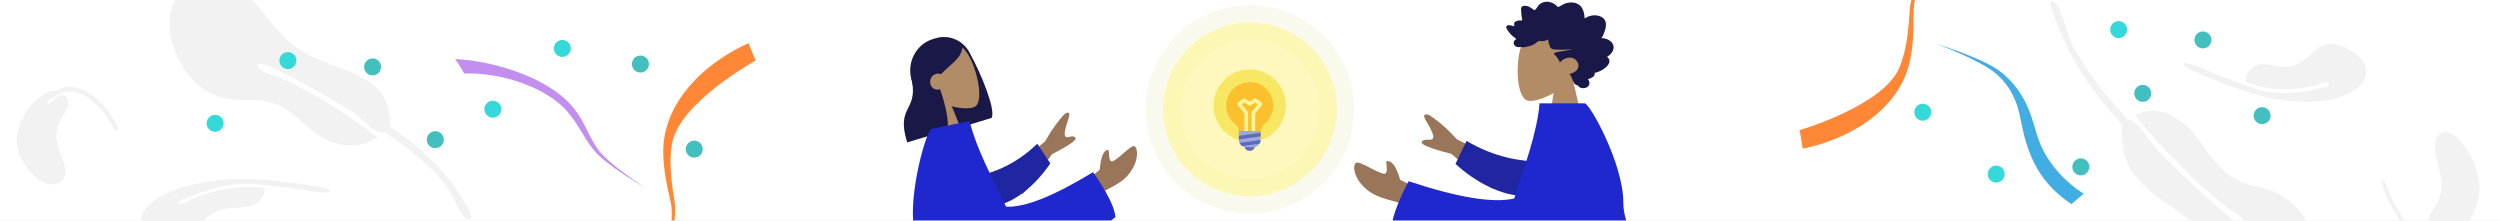
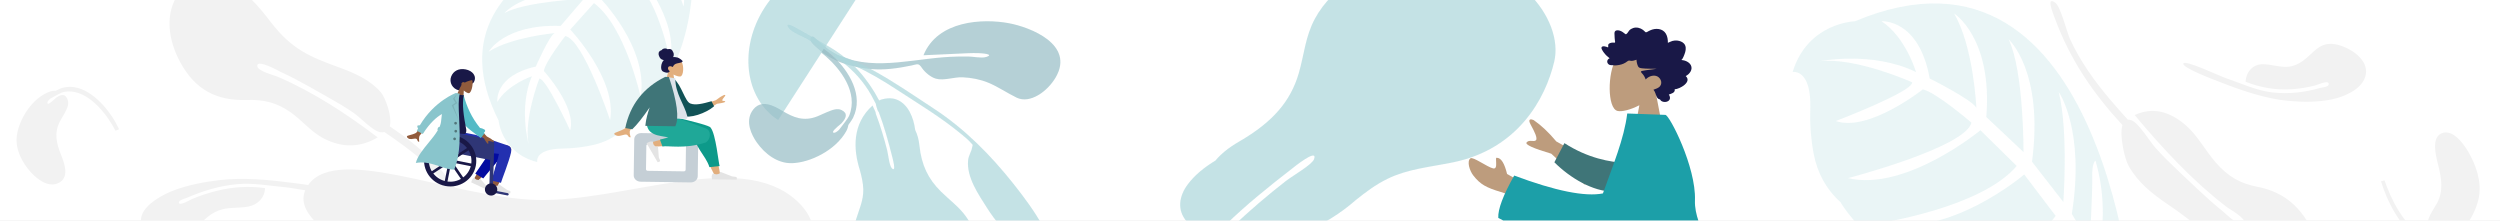
<svg xmlns="http://www.w3.org/2000/svg" width="1440" height="127" viewBox="0 0 1440 127" fill="none">
  <g clip-path="url(#clip0)">
    <rect width="1440" height="127" fill="white" />
+     <path fill-rule="evenodd" clip-rule="evenodd" d="M176.086 109.022C189.912 80.681 259.331 113.855 309.342 115.169C359.354 116.483 425.605 85.888 458.516 115.275C491.427 144.661 440.219 186.89 351.53 179.428C262.841 171.965 162.26 137.363 176.086 109.022Z" fill="#F2F2F2" />
+     <g opacity="0.7">
+       <path opacity="0.7" fill-rule="evenodd" clip-rule="evenodd" d="M824.498 -23.633C789.921 -21.992 767.723 -8.343 757.39 10.748C751.821 21.036 751.181 31.604 748.086 42.178C743.432 58.084 733.414 70.139 713.837 81.471C707.773 84.981 703.304 88.584 700.129 92.44C693.823 96.289 688.334 100.645 684.301 105.97C679.15 112.771 677.692 120.932 683.639 127.712C685.239 129.535 689.228 133.194 693.362 134.856C677.883 154.578 669.371 176.178 670.33 197.75C670.911 210.771 671.973 223.799 673.214 236.804C673.547 240.296 675.448 246.063 678.303 240.207C680.916 234.849 677.639 226.44 677.336 220.844C675.86 193.581 674.6 168.792 693.359 143.321C695.327 140.651 697.414 138.002 699.585 135.376C699.713 135.331 699.832 135.278 699.951 135.226C700.033 135.264 700.109 135.305 700.192 135.343C700.33 135.195 700.521 135.019 700.742 134.822C701.365 134.437 701.909 133.951 702.427 133.409C704.09 132.03 705.974 130.408 705.984 129.521C705.984 129.515 705.978 129.504 705.978 129.496C717.591 118.156 730.893 107.44 744.48 96.933C744.379 97.01 759.219 84.922 756.925 91.607C755.819 94.829 744.903 100.963 740.494 104.375C730.742 111.965 719.289 121.584 709.773 130.885C708.493 131.325 706.684 133.486 705.375 135.097C704.653 135.912 703.978 136.734 703.316 137.451C737.037 144.115 763.267 130.691 781.153 115.077C781.175 115.058 781.194 115.039 781.214 115.021C786.658 110.707 792.233 106.422 799.199 103.012C810.82 97.32 823.266 96.316 836.968 93.515C874.335 85.878 890.222 56.908 895.267 35.413C900.961 11.162 873.114 -26.024 824.498 -23.633Z" fill="#89C5CC" />
+     </g>
+     <g opacity="0.7">
+       <path opacity="0.7" fill-rule="evenodd" clip-rule="evenodd" d="M608.075 44.606C603.333 52.706 593.227 59.99 585.571 56.244C580.008 53.522 574.975 50.009 569.204 47.626C564.592 45.722 559.602 44.768 554.438 44.526C549.473 44.292 543.593 46.658 539.004 45.3C536.079 44.435 532.879 41.801 531.115 39.255C528.969 36.16 528.786 36.952 524.778 37.778C516.924 39.398 509.25 40.468 501.568 39.77C490.501 38.765 478.999 35.368 470.978 27.921C469.959 26.975 465.988 24.071 466.929 21.977C467.98 19.639 469.698 22.158 470.388 22.763C474.786 26.625 478.623 30.011 484.129 32.323C505.37 41.243 528.552 32.872 551.649 32.58C552.864 32.529 555.654 32.566 557.522 32.545C560.473 32.514 565.297 33.679 568.024 32.819C573.161 31.2 565.284 30.655 563.737 30.618C561.78 30.572 559.679 30.553 557.883 30.64C549.587 30.988 540.468 31.468 531.912 31.834C540.1 11.668 566.205 10.58 581.112 13.363C593.393 15.655 619.183 25.552 608.075 44.606Z" fill="#69A1AC" />
+       <path opacity="0.7" fill-rule="evenodd" clip-rule="evenodd" d="M558.012 161.88C565.639 148.145 563.873 135.031 556.314 124.583C552.24 118.952 546.807 115.104 541.975 110.318C534.705 103.12 530.79 95.192 529.605 83.867C529.238 80.359 528.43 77.427 527.171 74.902C526.684 71.187 525.729 67.61 523.903 64.257C521.571 59.974 517.613 56.636 512.565 56.589C511.208 56.577 508.292 56.849 506.397 57.858C499.768 45.233 490.434 34.623 478.788 27.631C471.758 23.411 464.606 19.373 457.422 15.41C455.493 14.346 451.975 13.104 454.372 16.189C456.563 19.012 461.817 20.631 464.851 22.424C479.635 31.16 493.056 39.134 501.921 54.97C502.849 56.63 503.738 58.328 504.594 60.051C504.585 60.116 504.585 60.179 504.583 60.242C504.542 60.26 504.502 60.275 504.462 60.294C504.506 60.397 504.552 60.53 504.602 60.681C504.653 61.05 504.776 61.423 504.936 61.805C505.257 62.91 505.652 64.18 506.118 64.487C506.122 64.489 506.129 64.49 506.133 64.493C509.278 72.786 511.678 81.509 513.898 90.27C513.882 90.205 516.63 99.982 513.658 96.828C512.225 95.308 511.662 89.056 510.941 86.213C509.322 79.908 507.048 72.263 504.466 65.465C504.547 64.827 503.849 63.401 503.319 62.353C503.065 61.8 502.796 61.262 502.579 60.765C490.769 71.342 491.426 85.915 495.29 98.056C495.295 98.07 495.3 98.084 495.305 98.098C496.25 101.644 497.146 105.229 497.238 109.047C497.394 115.416 494.867 120.501 492.982 126.677C487.842 143.521 499.262 159.455 509.393 168.708C520.821 179.149 547.333 181.22 558.012 161.88Z" fill="#89C5CC" />
+       <path opacity="0.7" fill-rule="evenodd" clip-rule="evenodd" d="M610.715 159.015C607.748 137.957 595.75 120.971 583.845 105.973C570.549 89.22 555.727 74.26 538.125 62.703C526.56 55.11 515.106 47.186 502.966 40.515C498.655 38.146 494.203 35.977 489.616 34.133C489.238 33.982 478.993 29.869 480.029 32.923C480.618 34.66 490.644 37.211 492.151 37.888C500.642 41.699 508.608 46.449 516.36 51.528C529.124 59.891 542.175 67.663 553.943 77.466C555.701 78.93 557.585 80.406 559.1 82.155C560.71 84.014 560.32 82.717 559.889 85.111C559.47 87.437 557.9 89.633 557.631 92.153C556.565 102.15 563.838 112.304 568.305 119.439C573.413 127.598 579.877 134.723 586.509 141.361C591.382 146.237 596.446 150.742 601.862 154.936C603.569 156.258 605.454 157.486 606.955 159.06C607.36 159.485 607.836 160.609 608.274 160.862C609.202 161.397 610.151 161.085 610.941 161.518C610.883 160.679 610.808 159.845 610.715 159.015Z" fill="#89C5CC" />
+       <path opacity="0.7" fill-rule="evenodd" clip-rule="evenodd" d="M502.543 -15.121C483.215 -27.583 455.381 -18.817 440.374 4.458C425.366 27.733 428.869 56.703 448.197 69.165" fill="#89C5CC" />
+       <path opacity="0.7" fill-rule="evenodd" clip-rule="evenodd" d="M487.389 75.66C481.302 86.502 466.805 93.644 456.289 93.987C447.811 94.263 440.553 88.615 435.939 82.094C432.851 77.728 429.266 70.233 433.145 64.09C437.998 56.405 446.076 61.092 450.754 63.899C456.974 67.632 462.88 70.127 470.762 67.023C471.734 66.64 472.697 66.2 473.66 65.76C474.515 65.37 475.369 64.98 476.231 64.629C476.368 64.573 476.507 64.516 476.645 64.46C479.39 63.335 482.273 62.155 484.794 63.41C488.447 65.229 487.567 67.941 484.653 71.071C484.558 71.172 484.261 71.419 483.857 71.755C482.123 73.195 478.423 76.268 480.344 76.474C481.068 76.551 482.148 75.828 483.289 74.771C485.696 71.686 488.559 68.001 489.078 66.745C494.685 53.201 483.786 39.491 475.735 32.526C474.866 31.775 473.977 31.047 473.078 30.332L474.514 28.105C476.734 29.756 478.919 31.453 480.912 33.399C488.535 40.844 497.821 54.739 491.346 67.907C491.107 68.393 490.045 70.062 488.648 72.012C488.476 73.252 488.054 74.494 487.389 75.66Z" fill="#69A1AC" />
+     </g>
+     <path fill-rule="evenodd" clip-rule="evenodd" d="M953.782 53.725C957.575 49.851 960.222 45.031 960.008 39.515C959.394 23.621 935.682 26.255 930.804 34.088C925.927 41.922 925.737 62.235 931.615 63.879C933.959 64.535 939.047 63.321 944.278 60.615L940.289 81.797L959.291 82.485L953.782 53.725Z" fill="#BD9C7D" />
+     <path fill-rule="evenodd" clip-rule="evenodd" d="M968.484 34.539C969.118 33.992 969.482 33.192 969.8 32.431C970.129 31.641 970.451 30.843 970.681 30.016C971.14 28.364 971.213 26.449 969.99 25.109C969.008 24.035 967.496 23.514 966.089 23.362C965.152 23.261 964.182 23.349 963.271 23.593C962.367 23.836 961.576 24.356 960.697 24.665C960.729 22.868 960.469 20.978 959.551 19.41C958.667 17.901 957.203 17.019 955.51 16.739C953.772 16.451 952.035 16.77 950.443 17.505C950.044 17.689 949.649 17.882 949.27 18.103C948.952 18.289 948.62 18.514 948.253 18.581C947.843 18.655 947.65 18.428 947.396 18.141C947.098 17.805 946.76 17.506 946.4 17.239C944.808 16.057 942.683 15.518 940.768 16.122C939.885 16.401 939.019 16.897 938.401 17.601C937.851 18.228 937.438 19.24 936.694 19.665C936.379 19.845 936.17 19.583 935.896 19.386C935.484 19.089 935.093 18.764 934.675 18.475C934.089 18.069 933.45 17.758 932.76 17.582C931.749 17.325 930.34 17.325 930.004 18.563C929.877 19.027 929.943 19.532 929.961 20.005C929.986 20.655 930.013 21.306 930.05 21.955C930.078 22.449 930.119 22.926 930.2 23.412C930.244 23.671 930.392 24.157 930.265 24.41C930.106 24.727 929.432 24.52 929.141 24.52C928.566 24.522 927.986 24.595 927.447 24.805C927.029 24.968 926.587 25.214 926.397 25.649C926.281 25.916 926.299 26.196 926.339 26.476C926.387 26.813 926.312 26.988 926.254 27.324C925.496 26.941 922.852 26.055 922.469 27.335C922.342 27.762 922.579 28.258 922.761 28.628C923.079 29.277 923.505 29.875 923.942 30.447C924.854 31.639 925.956 32.679 927.15 33.577C925.693 34.122 925.255 35.869 926.459 36.963C926.991 37.446 927.725 37.576 928.418 37.572C928.672 37.57 929.041 37.492 929.238 37.541C929.345 37.567 929.457 37.656 929.605 37.671C930.579 37.769 931.69 37.588 932.652 37.42C934.366 37.12 936.004 36.425 937.361 35.324C937.709 35.042 937.994 34.882 938.448 34.903C938.846 34.921 939.232 35.037 939.63 35.061C940.681 35.124 941.647 34.678 942.635 34.393C942.65 35.63 942.977 37.003 943.476 38.133C943.884 39.055 944.798 39.219 945.699 39.332C948.578 39.691 951.487 39.512 954.38 39.62C951.558 40.111 948.656 40.25 945.856 40.846C944.59 41.116 945.52 41.941 946.036 42.509C946.887 43.444 947.503 44.586 947.915 45.781C949.346 44.161 951.806 43.148 953.932 43.739C956.282 44.391 957.842 47.45 956.248 49.55C955.323 50.769 953.717 51.195 952.376 51.685C953.371 52.725 953.566 54.215 954.142 55.486C954.426 56.112 954.83 56.824 955.507 57.063C955.758 57.151 956.054 57.169 956.247 57.37C956.486 57.618 956.535 57.887 956.844 58.104C958.076 58.97 960.049 58.978 961.205 57.948C962.251 57.016 962.044 55.475 961.235 54.462C962.598 53.987 965.071 53.401 964.608 51.423C967.527 51.347 974.759 47.184 970.967 43.814C973.153 42.757 975.225 40.056 973.935 37.562C972.942 35.642 970.505 34.712 968.484 34.539Z" fill="#191847" />
+     <path fill-rule="evenodd" clip-rule="evenodd" d="M923.395 96.538L896.424 81.463C892.038 76.221 887.678 72.115 883.345 69.145C882.008 68.567 879.65 68.161 881.733 71.921C883.816 75.682 885.827 79.724 884.657 80.817C883.487 81.91 880.728 80.224 879.313 82.059C878.37 83.283 883.108 85.441 893.529 88.534L912.878 106.36L923.395 96.538ZM879.925 106.86L868.079 100.219C866.603 94.129 864.688 91.022 862.334 90.899C860.553 90.046 863.429 97.778 860.022 96.993C856.616 96.209 848.454 90.08 846.969 91.211C844.771 92.883 846.48 98.325 848.625 101.079C852.635 106.226 856.043 108.06 864.538 110.608C868.98 111.94 873.743 114.46 878.827 118.167L879.925 106.86Z" fill="#BD9C7D" />
+     <path fill-rule="evenodd" clip-rule="evenodd" d="M936.892 93.886C927.27 93.442 914.503 91.076 901.102 82.447L895.317 93.473C904.446 102.586 917.469 110.273 929.094 110.388C938.256 110.479 943.309 100.291 936.892 93.886Z" fill="#3F7578" />
+     <path fill-rule="evenodd" clip-rule="evenodd" d="M923.279 111.411C912.974 113.426 895.94 109.994 872.177 101.116C865.793 112.447 862.737 120.579 863.009 125.513C883.278 136.343 900.8 141.479 915.36 142.303C914.604 150.374 915.378 158.108 918.658 165.268C925.402 179.988 968.442 168.14 982.655 171.293C992.6 144.395 975.676 132.704 976.293 115.285C976.968 96.209 961.658 66.255 959.249 66.168L937.282 65.372C935.542 79.897 928.86 95.731 923.279 111.411Z" fill="#1C9FA8" />
    <g clip-path="url(#clip1)">
      <path fill-rule="evenodd" clip-rule="evenodd" d="M219.386 53.191C213.16 45.949 204.184 42.049 195.209 38.797C177.739 32.468 167.937 28.124 156.142 12.939C149.206 4.008 141.964 -5.503 130.554 -9.236C122.246 -11.955 109.961 -11.955 103.548 -4.684C94.209 7.728 97.137 23.685 103.987 36.152C112.477 51.605 124.624 58.156 142.292 57.586C152.246 57.263 159.806 59.237 167.739 64.935C174.084 69.49 179.554 76.26 186.6 79.832C197.134 85.171 207.421 85.132 217.538 79.134C199.892 65.782 180.485 52.991 159.935 44.201C157.967 43.275 147.693 40.911 148.17 37.684C148.696 34.129 161.252 41.223 161.168 41.184C167.222 43.929 173.092 47.09 178.913 50.327C178.905 50.336 178.895 50.343 178.887 50.352C184.873 53.668 190.859 57.07 196.801 60.566C199.244 62.075 201.659 63.629 204.035 65.265C207.522 67.665 214.828 75.593 219.086 76.159C219.996 76.279 220.77 76.233 221.439 76.063C225.309 78.689 229.128 81.37 232.856 84.142C242.592 91.383 251.769 99.503 258.658 109.444C260.668 112.346 265.334 124.43 268.588 125.748C274.539 128.16 269.845 120.602 268.547 118.269C257.79 98.957 242.803 85.011 224.491 72.766C226.051 67.087 221.909 56.125 219.386 53.191Z" fill="#F2F2F2" />
      <path fill-rule="evenodd" clip-rule="evenodd" d="M81.675 124.067C83.921 117.259 94.062 111.901 100.626 109.465C108.749 106.451 117.709 104.787 126.234 103.77C140.277 102.095 155.277 103.614 169.052 105.404C170.712 105.62 191.034 107.981 190.301 110.247C189.575 112.492 168.792 108.242 164.403 107.857C155.035 107.034 145.976 105.192 136.43 106.096C126.545 107.031 116.89 109.874 107.798 113.881C106.631 114.395 102.475 115.258 103.106 116.953C103.724 118.609 109.681 115.041 110.8 114.57C115.421 112.628 120.231 111.048 125.098 109.858C134.218 107.626 143.453 107.066 152.639 108.351C152.555 113.748 148.582 117.932 142.984 119C138.146 119.924 132.802 119.365 128.177 120.53C124.992 121.332 122.132 122.902 119.59 124.949C112.885 130.35 110.361 136.584 100.684 137.171C93.097 137.631 78.453 133.855 81.675 124.067Z" fill="#F2F2F2" />
      <path fill-rule="evenodd" clip-rule="evenodd" d="M66.536 75.315L68.602 74.425C67.376 71.977 66.108 69.552 64.596 67.26C58.928 58.67 47.848 47.241 35.805 50.637C35.361 50.762 33.811 51.418 31.983 52.328C30.893 52.241 29.776 52.385 28.701 52.771C18.71 56.271 11.069 68.346 9.712 78.072C8.618 85.914 12.769 93.804 17.943 99.406C21.408 103.156 27.528 107.995 33.232 105.611C40.368 102.629 37.13 94.167 35.175 89.248C32.575 82.707 31.012 76.707 34.492 69.987C35.304 68.421 36.285 66.929 37.115 65.372C38.415 62.934 39.907 60.369 39.034 57.639C37.829 53.873 35.395 54.15 32.394 56.239C31.882 56.594 27.267 61.428 27.286 59.17C27.292 58.48 28.027 57.62 29.056 56.768C31.967 55.143 35.443 53.214 36.582 52.982C48.862 50.469 59.617 63.365 64.829 72.257C65.419 73.263 65.984 74.285 66.536 75.315L66.536 75.315Z" fill="#F2F2F2" />
    </g>
-     <path d="M720 123C753.137 123 780 96.137 780 63C780 29.863 753.137 3 720 3C686.863 3 660 29.863 660 63C660 96.137 686.863 123 720 123Z" fill="#F7F4DD" fill-opacity="0.5" />
-     <path d="M720 113C747.614 113 770 90.614 770 63C770 35.386 747.614 13 720 13C692.386 13 670 35.386 670 63C670 90.614 692.386 113 720 113Z" fill="#FFF680" fill-opacity="0.5" />
-     <path d="M720 103C742.091 103 760 85.091 760 63C760 40.909 742.091 23 720 23C697.909 23 680 40.909 680 63C680 85.091 697.909 103 720 103Z" fill="#FFFAC9" fill-opacity="0.5" />
+     <path opacity="0.1" d="M401.296 -48.344C401.296 -48.344 237.253 -29.904 287.187 69.414C287.187 69.414 288.862 88.214 309.469 93.34C309.469 93.34 307.465 85.689 324.595 85.548C330.652 85.446 336.614 84.706 342.359 83.342C350.133 81.522 356.813 77.436 361.382 71.706V71.706C361.382 71.706 401.638 47.054 398.984 -23.154C398.984 -23.154 407.621 -40.018 405.963 -43.704L381.887 -28.574C381.887 -28.574 396.562 -12.321 393.715 3.712C393.715 3.712 383.194 -28.105 378.18 -26.461C377.166 -26.124 365.889 -17.898 365.889 -17.898C365.889 -17.898 391.27 10.427 385.984 35.021C385.984 35.021 379.031 -3.994 361.537 -14.747L345.42 -1.368C345.42 -1.368 373.806 27.525 369.012 55.82C369.012 55.82 360.175 15.166 342.14 1.794L328.478 17.01C328.478 17.01 355.56 45.691 351.419 69.133C351.419 69.133 335.926 22.66 325.603 20.757C325.603 20.757 314.079 35.483 313.258 40.867C313.258 40.867 332.218 61.767 328.407 75.119C328.407 75.119 314.441 44.787 310.636 45.279C310.636 45.279 301.71 68.446 304.404 82.837C304.404 82.837 298.721 61.707 306.362 43.924C306.362 43.924 292.422 48.64 286.465 58.717C286.465 58.717 284.419 43.746 308.618 38.337C308.618 38.337 316.361 20.568 319.472 19.07C319.472 19.07 294.475 21.339 281.457 29.799C281.457 29.799 290.35 13.857 322.918 14.919L336.295 -0.662C336.295 -0.662 302.913 0.776 290.598 7.486C290.598 7.486 302.63 -7.315 340.026 -4.247L355.658 -17.561C355.658 -17.561 326.613 -18.292 310.848 -13.607C310.848 -13.607 325.539 -24.953 360.313 -21.2L372.016 -28.908C372.016 -28.908 350.837 -29.1 344.791 -28.66C338.746 -28.22 337.976 -29.651 337.976 -29.651C350.075 -33.777 363.506 -34.736 376.779 -32.422C376.779 -32.422 402.265 -46.813 401.296 -48.344Z" fill="#259CA4" />
+     <path opacity="0.1" d="M1229.55 183.239C1229.55 183.239 1214.14 -49.01 1068.37 12.283C1068.37 12.283 1041.3 12.954 1032.56 41.462C1032.56 41.462 1043.67 39.331 1042.72 63.423C1042.45 71.946 1043.12 80.394 1044.68 88.591C1046.77 99.683 1052.18 109.439 1060.09 116.375V116.375C1060.09 116.375 1092.73 175.172 1193.58 177.732C1193.58 177.732 1217.18 191.384 1222.58 189.384L1202.5 154.185C1202.5 154.185 1178.21 173.357 1155.41 167.919C1155.41 167.919 1201.74 155.98 1199.72 148.784C1199.31 147.329 1188.27 130.74 1188.27 130.74C1188.27 130.74 1145.95 163.88 1111.04 154.245C1111.04 154.245 1167.45 147.967 1184.05 124.339L1165.95 100.485C1165.95 100.485 1122.61 137.798 1082.36 128.525C1082.36 128.525 1141.25 119.744 1161.63 95.59L1140.73 75.022C1140.73 75.022 1097.78 110.522 1064.45 102.601C1064.45 102.601 1132.13 84.985 1135.55 70.644C1135.55 70.644 1115.21 53.127 1107.55 51.49C1107.55 51.49 1076.3 76.27 1057.41 69.717C1057.41 69.717 1101.85 52.802 1101.4 47.409C1101.4 47.409 1068.78 32.786 1047.96 35.283C1047.96 35.283 1078.64 29.187 1103.63 41.522C1103.63 41.522 1097.8 21.504 1083.76 12.226C1083.76 12.226 1105.36 10.692 1111.49 45.195C1111.49 45.195 1136.45 57.67 1138.39 62.178C1138.39 62.178 1136.81 26.836 1125.56 7.779C1125.56 7.779 1147.82 21.708 1144.11 67.395L1165.55 87.594C1165.55 87.594 1165.73 40.54 1156.94 22.627C1156.94 22.627 1177.35 40.868 1170.44 93.16L1188.48 116.327C1188.48 116.327 1191.48 75.563 1185.82 52.982C1185.82 52.982 1201.1 74.651 1193.38 123.197L1203.65 140.339C1203.65 140.339 1205.35 110.584 1205.12 102.046C1204.9 93.508 1207 92.555 1207 92.555C1212.11 109.933 1212.58 128.899 1208.37 147.349C1208.37 147.349 1227.29 184.465 1229.55 183.239Z" fill="#259CA4" />
    <g clip-path="url(#clip2)">
-       <path fill-rule="evenodd" clip-rule="evenodd" d="M1226.1 95.603C1231.57 105.273 1239.88 111.719 1248.24 117.42C1264.5 128.518 1273.57 135.654 1283.83 155.653C1289.87 167.416 1296.15 179.91 1306.8 186.699C1314.55 191.643 1326.28 194.346 1332.88 187.424C1342.61 175.253 1340.87 156.32 1335.15 140.523C1328.06 120.945 1316.9 110.763 1299.99 107.529C1290.47 105.709 1283.38 101.783 1276.18 93.507C1270.43 86.89 1265.65 77.927 1259.16 72.283C1249.45 63.845 1239.63 61.627 1229.58 66.275C1245.54 85.462 1263.23 104.391 1282.27 118.988C1284.09 120.482 1293.74 125.452 1293.07 129.046C1292.34 133.004 1280.81 122.111 1280.89 122.175C1275.29 117.696 1269.9 112.781 1264.55 107.791C1264.56 107.783 1264.57 107.777 1264.58 107.768C1259.08 102.65 1253.59 97.434 1248.15 92.119C1245.92 89.852 1243.71 87.54 1241.55 85.142C1238.38 81.624 1231.93 70.93 1227.9 69.345C1227.04 69.006 1226.3 68.889 1225.65 68.937C1222.13 65.076 1218.66 61.162 1215.28 57.164C1206.46 46.724 1198.24 35.398 1192.32 22.488C1190.59 18.72 1186.93 3.843 1183.91 1.617C1178.39 -2.457 1182.37 7.238 1183.46 10.197C1192.45 34.699 1205.84 53.981 1222.52 72.044C1220.66 78.21 1223.89 91.685 1226.1 95.603Z" fill="#F2F2F2" />
-       <path fill-rule="evenodd" clip-rule="evenodd" d="M1362.23 44.67C1359.64 51.979 1349.61 55.889 1343.18 57.236C1335.23 58.904 1326.56 58.839 1318.36 58.129C1304.84 56.959 1290.62 51.918 1277.59 46.835C1276.02 46.223 1256.78 39.044 1257.62 36.608C1258.46 34.195 1278.03 43.64 1282.19 45.047C1291.08 48.051 1299.61 52.156 1308.78 53.22C1318.28 54.323 1327.68 53.189 1336.62 50.598C1337.77 50.265 1341.8 50.19 1341.31 48.109C1340.82 46.074 1334.9 48.854 1333.8 49.147C1329.27 50.356 1324.57 51.108 1319.84 51.402C1310.99 51.953 1302.14 50.563 1293.45 47.069C1293.89 40.901 1297.96 36.981 1303.37 36.987C1308.05 36.994 1313.12 38.81 1317.61 38.493C1320.7 38.274 1323.53 37.104 1326.1 35.317C1332.85 30.603 1335.67 24.013 1344.95 25.469C1352.22 26.611 1365.95 34.162 1362.23 44.67Z" fill="#F2F2F2" />
-       <path fill-rule="evenodd" clip-rule="evenodd" d="M1373.48 103.878L1371.45 104.443C1372.46 107.519 1373.51 110.577 1374.8 113.537C1379.65 124.628 1389.47 140.166 1401.19 138.924C1401.62 138.879 1403.15 138.467 1404.95 137.826C1405.99 138.166 1407.06 138.247 1408.11 138.041C1417.88 136.228 1425.97 124.07 1427.91 113.221C1429.47 104.474 1426.02 94.517 1421.45 86.958C1418.39 81.897 1412.87 75.005 1407.26 76.482C1400.26 78.33 1402.79 88.74 1404.33 94.809C1406.39 102.877 1407.48 110.098 1403.72 117.035C1402.84 118.651 1401.81 120.146 1400.91 121.748C1399.51 124.255 1397.92 126.867 1398.57 130.188C1399.47 134.77 1401.81 134.988 1404.82 133.254C1405.33 132.959 1410.05 128.435 1409.89 131.018C1409.83 131.807 1409.08 132.632 1408.04 133.381C1405.15 134.604 1401.71 136.049 1400.6 136.065C1388.72 136.243 1379.3 119.097 1374.91 107.759C1374.41 106.475 1373.94 105.179 1373.48 103.878L1373.48 103.878Z" fill="#F2F2F2" />
-       <path d="M1271.92 26.854C1274.05 25.191 1274.42 22.117 1272.76 19.988C1271.1 17.859 1268.02 17.481 1265.89 19.144C1263.76 20.808 1263.39 23.882 1265.05 26.011C1266.71 28.14 1269.79 28.517 1271.92 26.854Z" fill="#43BFBF" />
-       <path d="M1223.36 20.891C1225.49 19.227 1225.87 16.153 1224.21 14.024C1222.54 11.895 1219.47 11.518 1217.34 13.181C1215.21 14.844 1214.83 17.918 1216.5 20.047C1218.16 22.176 1221.23 22.554 1223.36 20.891Z" fill="#36D9D9" />
-       <path d="M1305.99 70.465C1308.12 68.802 1308.49 65.727 1306.83 63.599C1305.17 61.469 1302.09 61.092 1299.96 62.755C1297.83 64.418 1297.46 67.493 1299.12 69.621C1300.78 71.75 1303.86 72.128 1305.99 70.465Z" fill="#43BFBF" />
-       <path d="M1179.75 54.96C1181.88 53.297 1182.26 50.223 1180.6 48.094C1178.93 45.965 1175.86 45.587 1173.73 47.251C1171.6 48.914 1171.22 51.988 1172.89 54.117C1174.55 56.246 1177.62 56.624 1179.75 54.96Z" fill="#36D9D9" />
+       <path fill-rule="evenodd" clip-rule="evenodd" d="M369.389 76.655L398.237 77.079C400.454 77.112 402.227 78.756 402.198 80.751L401.892 101.524C401.863 103.52 400.042 105.111 397.826 105.078L368.977 104.654C366.76 104.622 364.987 102.978 365.017 100.983L365.322 80.209C365.351 78.214 367.172 76.623 369.389 76.655ZM373.309 83.037C372.755 83.028 372.3 83.426 372.293 83.925L372.094 97.473C372.086 97.972 372.53 98.383 373.084 98.391L393.905 98.697C394.459 98.705 394.914 98.307 394.922 97.808L395.121 84.26C395.128 83.762 394.685 83.351 394.131 83.343L373.309 83.037Z" fill="#C5CFD6" />
+       <g clip-path="url(#clip3)">
+         <path fill-rule="evenodd" clip-rule="evenodd" d="M411.808 101.369C408.682 95.365 406.433 90.144 405.54 87.394C404.012 82.684 402.857 78.543 402.573 76.999C401.894 73.316 408.264 73.195 409.079 75.033C410.312 77.814 412.403 86.921 414.873 100.668L411.808 101.369ZM374.8 82.127C377.764 81.194 388.136 78.291 393.129 77.5C394.564 77.273 395.955 77.063 397.262 76.873C401.148 76.311 403.071 82.196 399.33 82.591C390.015 83.576 376.816 84.539 375.686 84.652C374.102 84.811 372.938 82.713 374.8 82.127Z" fill="#E2AE7D" />
+         <path fill-rule="evenodd" clip-rule="evenodd" d="M399.665 75.296L383.814 68.263L383.836 66.782L385.733 66.81C401.117 70.33 408.971 72.556 409.297 73.489C409.301 73.499 409.304 73.509 409.307 73.519C409.315 73.527 409.322 73.536 409.329 73.545C412.336 77.112 413.915 94.334 414.497 95.63L408.626 96.276C406.486 89.282 399.385 84.327 399.698 75.993C399.651 75.748 399.641 75.516 399.665 75.296Z" fill="#0D9A8A" />
+         <path fill-rule="evenodd" clip-rule="evenodd" d="M384.98 79.12C383.524 78.854 382.183 78.615 381.036 78.43C373.623 77.229 371.506 73.868 372.893 66.621L386.581 66.823C388.809 67.393 400.368 71.644 406.365 73.903C410.334 75.398 409 80.558 406.721 81.872C406.707 81.954 406.666 82.01 406.593 82.034C394.376 86.074 384.793 83.719 381.57 84.379L380.142 80.433L384.98 79.12Z" fill="#1FA898" />
+         <path fill-rule="evenodd" clip-rule="evenodd" d="M375.611 81.472C374.852 81.499 374.316 81.572 374.002 81.693C373.62 81.839 373.096 82.111 372.43 82.508C372.666 82.912 374.779 86.546 378.772 93.408C379.963 93.298 380.423 92.922 380.149 92.28C379.876 91.638 379.655 91.103 379.486 90.674L379.015 84.658C379.006 84.543 378.891 84.447 378.759 84.444C378.757 84.444 378.755 84.444 378.753 84.444L377.697 84.451C377.079 83.997 376.668 83.593 376.462 83.24C376.295 82.953 376.192 82.508 376.152 81.905L376.152 81.905C376.136 81.673 375.909 81.48 375.645 81.472C375.634 81.472 375.622 81.472 375.611 81.472Z" fill="#E4E4E4" />
+         <path fill-rule="evenodd" clip-rule="evenodd" d="M410.362 100.243C410.072 100.866 409.925 101.334 409.92 101.645C409.914 102.024 409.982 102.578 410.122 103.307C410.647 103.314 415.363 103.384 424.27 103.515C424.653 102.502 424.449 101.95 423.658 101.857C422.867 101.764 422.21 101.681 421.687 101.608L415.147 99.056C415.021 99.007 414.872 99.053 414.814 99.158C414.813 99.16 414.812 99.162 414.811 99.163L414.376 100.016C413.638 100.291 413.04 100.426 412.582 100.419C412.209 100.414 411.697 100.28 411.044 100.019L411.044 100.019C410.794 99.918 410.494 100.006 410.376 100.216C410.371 100.225 410.366 100.234 410.362 100.243Z" fill="#E4E4E4" />
+       </g>
+       <g clip-path="url(#clip4)">
+         <path fill-rule="evenodd" clip-rule="evenodd" d="M385.036 40.85C383.896 39.697 383.134 38.293 383.288 36.734C383.731 32.245 391.189 33.343 392.61 35.633C394.03 37.924 393.773 43.676 391.888 44.054C391.136 44.205 389.546 43.785 387.934 42.942L388.865 48.997L382.844 48.909L385.036 40.85Z" fill="#E2AE7D" />
+         <path fill-rule="evenodd" clip-rule="evenodd" d="M390.268 33.127C389.448 32.905 388.255 32.816 387.752 32.857C388.046 32.288 388.169 31.651 388.086 31.028C388.005 30.422 387.69 29.903 387.399 29.359C387.266 29.108 387.113 28.859 386.884 28.666C386.65 28.468 386.352 28.336 386.039 28.27C385.719 28.203 385.383 28.203 385.06 28.256C384.917 28.278 384.788 28.331 384.648 28.359C384.505 28.388 384.437 28.312 384.334 28.235C384.086 28.05 383.721 27.955 383.405 27.919C383.05 27.877 382.681 27.917 382.341 28.009C382.01 28.1 381.691 28.25 381.449 28.471C381.342 28.57 381.244 28.683 381.179 28.808C381.153 28.859 381.148 28.89 381.086 28.908C381.029 28.924 380.962 28.924 380.903 28.94C380.333 29.093 379.841 29.453 379.57 29.921C379.411 30.195 379.331 30.678 379.343 31.222C379.355 31.766 379.92 33.193 380.461 33.719C380.944 34.188 381.658 34.503 382.351 34.647C381.883 35.081 381.569 35.628 381.334 36.185C381.078 36.79 380.917 37.42 380.851 38.064C380.788 38.676 380.774 39.323 380.936 39.925C381.089 40.488 381.425 40.953 381.993 41.253C382.253 41.39 382.534 41.495 382.817 41.591C383.095 41.685 383.374 41.777 383.667 41.832C384.22 41.937 384.859 41.929 385.292 41.566C385.447 41.435 385.619 41.27 385.734 41.109C385.775 41.051 385.8 41.013 385.752 40.955C385.694 40.886 385.6 40.832 385.525 40.777C385.099 40.465 384.838 40.053 384.778 39.567C384.717 39.074 384.885 38.441 385.459 38.235C386.168 37.98 386.94 38.296 387.563 38.589C387.841 37.806 388.398 37.105 389.261 36.756C390.216 36.371 391.305 36.34 392.285 36.011C392.54 35.926 392.8 35.828 392.99 35.649C393.069 35.574 393.163 35.477 393.195 35.377C393.238 35.245 393.138 35.133 393.061 35.029C392.652 34.476 391.087 33.349 390.268 33.127Z" fill="#191847" />
+       </g>
+       <g clip-path="url(#clip5)">
+         <path fill-rule="evenodd" clip-rule="evenodd" d="M403.243 60.894L412.381 57.685C413.993 56.38 415.546 55.393 417.039 54.723C417.484 54.612 418.242 54.587 417.419 55.564C416.596 56.541 415.783 57.599 416.101 57.95C416.419 58.301 417.36 57.933 417.722 58.502C417.963 58.881 416.379 59.307 412.971 59.78L406.099 64.05L403.243 60.894ZM366.481 61.275L371.609 62.205C366.32 70.196 363.485 74.431 363.103 74.91C362.243 75.986 363.001 77.994 363.276 79.049C361.446 79.378 362.2 77.089 359.883 77.535C357.769 77.942 355.965 79.041 354.022 77.495C353.783 77.305 353.615 76.719 354.443 76.432C356.507 75.718 359.56 74.367 360.059 73.833C360.741 73.104 362.881 68.918 366.481 61.275Z" fill="#E2AE7D" />
+         <path fill-rule="evenodd" clip-rule="evenodd" d="M385.829 45.451L388.003 45.171C392.671 49.078 394.464 58.327 397.594 59.594C400.554 60.791 404.791 59.737 409.829 58.303L411.323 61.199C406.705 65.261 396.944 68.607 393.037 66.558C386.792 63.281 385.506 51.888 385.829 45.451Z" fill="#115256" />
+         <path fill-rule="evenodd" clip-rule="evenodd" d="M376.038 68.138C384.735 68.266 391.133 68.36 395.231 68.421C396.108 68.433 395.958 67.371 395.84 66.834C394.467 60.636 388.853 53.895 388.982 45.104L383.457 44.295C378.787 50.395 377.092 57.965 376.038 68.138Z" fill="#DDE3E9" />
+         <path fill-rule="evenodd" clip-rule="evenodd" d="M374.215 61.858C370.216 67.71 366.864 71.917 364.161 74.478L360.148 73.758C362.937 60.338 370.588 50.516 383.1 44.29L383.163 44.291L385.292 44.323C390.053 58.583 391.284 68.055 388.985 72.741L371.708 72.487C372.032 69.039 372.962 65.4 374.215 61.858L374.215 61.858Z" fill="#3F7578" />
+       </g>
    </g>
-     <path d="M1201.71 92.367C1203.78 94.108 1204.04 97.194 1202.3 99.26C1200.56 101.326 1197.48 101.59 1195.41 99.849C1193.35 98.109 1193.08 95.023 1194.82 92.957C1196.56 90.89 1199.65 90.626 1201.71 92.367Z" fill="#43BFBF" />
-     <path d="M1152.97 96.536C1155.04 98.276 1155.3 101.362 1153.56 103.429C1151.82 105.495 1148.74 105.759 1146.67 104.018C1144.61 102.278 1144.34 99.192 1146.08 97.126C1147.82 95.059 1150.91 94.795 1152.97 96.536Z" fill="#36D9D9" />
-     <path d="M1237.37 50.042C1239.44 51.783 1239.7 54.869 1237.96 56.935C1236.22 59.001 1233.13 59.265 1231.07 57.525C1229 55.784 1228.74 52.698 1230.48 50.632C1232.22 48.566 1235.3 48.302 1237.37 50.042Z" fill="#43BFBF" />
-     <path d="M1110.65 60.882C1112.72 62.622 1112.98 65.708 1111.24 67.774C1109.5 69.841 1106.41 70.105 1104.35 68.364C1102.28 66.623 1102.02 63.537 1103.76 61.471C1105.5 59.405 1108.58 59.141 1110.65 60.882Z" fill="#36D9D9" />
-     <path fill-rule="evenodd" clip-rule="evenodd" d="M905.786 45.094C910.105 40.371 913.028 34.582 912.539 28.095C911.132 9.406 883.21 13.517 877.778 22.95C872.347 32.383 872.992 56.31 880.012 57.996C882.811 58.669 888.775 57.022 894.844 53.613L891.035 78.726H913.53L905.786 45.094Z" fill="#B28B67" />
-     <path fill-rule="evenodd" clip-rule="evenodd" d="M922.347 21.874C923.073 21.203 923.469 20.246 923.812 19.336C924.168 18.392 924.514 17.438 924.751 16.454C925.223 14.49 925.227 12.231 923.724 10.706C922.517 9.483 920.708 8.934 919.037 8.815C917.925 8.735 916.782 8.881 915.715 9.207C914.656 9.531 913.744 10.178 912.718 10.579C912.679 8.462 912.29 6.247 911.137 4.439C910.028 2.7 908.26 1.724 906.246 1.466C904.179 1.201 902.138 1.652 900.288 2.584C899.824 2.818 899.365 3.062 898.926 3.339C898.558 3.571 898.176 3.85 897.744 3.945C897.263 4.05 897.025 3.791 896.712 3.464C896.346 3.08 895.933 2.743 895.496 2.443C893.563 1.12 891.028 0.576 888.789 1.369C887.757 1.735 886.754 2.355 886.055 3.211C885.431 3.973 884.986 5.183 884.125 5.714C883.759 5.939 883.501 5.641 883.169 5.42C882.669 5.088 882.192 4.722 881.687 4.399C880.976 3.946 880.207 3.606 879.384 3.429C878.178 3.169 876.512 3.23 876.167 4.701C876.038 5.254 876.137 5.845 876.179 6.402C876.236 7.167 876.296 7.931 876.367 8.695C876.421 9.274 876.49 9.834 876.607 10.403C876.67 10.707 876.866 11.273 876.726 11.576C876.551 11.956 875.746 11.74 875.402 11.754C874.722 11.78 874.04 11.891 873.411 12.162C872.924 12.371 872.412 12.68 872.206 13.2C872.08 13.52 872.113 13.848 872.173 14.176C872.244 14.571 872.163 14.78 872.109 15.178C871.196 14.759 868.033 13.829 867.635 15.353C867.502 15.861 867.804 16.434 868.034 16.863C868.438 17.613 868.967 18.299 869.509 18.954C870.638 20.319 871.986 21.497 873.436 22.504C871.737 23.208 871.293 25.284 872.764 26.521C873.414 27.067 874.287 27.188 875.106 27.153C875.406 27.141 875.839 27.033 876.075 27.082C876.202 27.108 876.337 27.208 876.513 27.22C877.67 27.293 878.975 27.034 880.105 26.795C882.119 26.369 884.026 25.48 885.583 24.125C885.983 23.778 886.313 23.578 886.85 23.583C887.321 23.588 887.784 23.708 888.254 23.719C889.5 23.749 890.623 23.182 891.779 22.804C891.85 24.26 892.295 25.863 892.934 27.172C893.455 28.24 894.543 28.396 895.613 28.489C899.033 28.789 902.464 28.455 905.889 28.459C902.574 29.157 899.149 29.445 895.864 30.266C894.379 30.637 895.513 31.57 896.148 32.217C897.193 33.281 897.97 34.6 898.51 35.99C900.131 34.02 902.997 32.723 905.536 33.328C908.342 33.996 910.317 37.531 908.523 40.072C907.482 41.548 905.601 42.117 904.036 42.751C905.257 43.934 905.552 45.681 906.287 47.152C906.649 47.878 907.158 48.698 907.969 48.951C908.268 49.045 908.62 49.053 908.857 49.28C909.15 49.562 909.219 49.878 909.594 50.12C911.087 51.087 913.42 51.013 914.743 49.751C915.94 48.609 915.629 46.802 914.629 45.645C916.221 45.026 919.12 44.232 918.487 41.922C921.936 41.708 930.308 36.498 925.68 32.69C928.22 31.352 930.553 28.084 928.922 25.202C927.665 22.983 924.744 21.992 922.347 21.874Z" fill="#191847" />
-     <path fill-rule="evenodd" clip-rule="evenodd" d="M871.691 96.804L839.157 80.202C833.747 74.216 828.417 69.567 823.166 66.255C821.561 65.631 818.756 65.253 821.38 69.593C824.004 73.932 826.554 78.606 825.217 79.943C823.88 81.28 820.547 79.413 818.952 81.634C817.889 83.115 823.584 85.454 836.037 88.652L859.677 108.819L871.691 96.804ZM820.737 110.812L806.447 103.497C804.442 96.388 802.045 92.811 799.256 92.767C797.114 91.838 800.845 100.821 796.783 100.042C792.722 99.263 782.81 92.394 781.102 93.789C778.576 95.852 780.829 102.188 783.483 105.339C788.444 111.229 792.552 113.244 802.705 115.881C808.014 117.261 813.753 120.025 819.924 124.174L820.737 110.812Z" fill="#997659" />
-     <path fill-rule="evenodd" clip-rule="evenodd" d="M887.535 93.106C876.139 92.994 860.944 90.751 844.73 81.162L838.362 94.393C849.546 104.734 865.272 113.231 879.022 112.872C889.858 112.588 895.396 100.376 887.535 93.106Z" fill="#2026A2" />
-     <path fill-rule="evenodd" clip-rule="evenodd" d="M872.191 114.324C860.093 117.136 839.807 113.82 811.331 104.379C804.267 117.994 801.002 127.701 801.535 133.499C825.963 145.389 846.901 150.689 864.15 151.039C863.602 160.576 864.848 169.65 869.033 177.942C877.636 194.988 928.016 179.201 944.955 182.308C955.563 150.21 935.052 137.165 935.036 116.626C935.018 94.134 915.635 59.513 912.783 59.513H886.776C885.341 76.691 878.118 95.622 872.191 114.324Z" fill="#1F28CF" />
-     <g clip-path="url(#clip3)">
-       <path fill-rule="evenodd" clip-rule="evenodd" d="M559.132 31.62C564.397 40.97 573.845 63.203 571.148 67.936L548.43 74.81C548.417 74.769 548.405 74.727 548.392 74.686C539.728 76.265 531.31 70.818 529.041 61.799L524.851 45.143C522.416 35.465 527.983 25.338 537.285 22.523L538.852 22.049C547.195 19.525 555.709 23.741 559.132 31.62Z" fill="#191847" />
-       <path fill-rule="evenodd" clip-rule="evenodd" d="M537.087 56.27C532.368 53.056 528.573 48.492 527.479 42.384C524.327 24.784 548.706 21.201 555.45 28.462C562.194 35.724 567.199 57.95 561.701 61.358C559.508 62.717 554.123 62.773 548.241 61.233L557.259 83.377L538.387 89.316L537.087 56.27Z" fill="#B28B67" />
-       <path fill-rule="evenodd" clip-rule="evenodd" d="M541.489 51.406C544.768 60.727 547.176 71.776 545.25 75.154L522.543 82.019C515.574 59.752 530.01 64.826 524.64 43.501C525.209 42.503 525.738 41.525 526.286 40.655L526.103 40.035C527.947 30.552 531.891 24.897 537.936 23.069C547.003 20.328 550.96 23.81 554.326 26.764C554.126 33.758 547.295 36.851 542.023 42.766C541.126 42.37 540.088 42.284 539.059 42.595C536.681 43.314 535.253 45.883 535.87 48.334C536.487 50.785 538.916 52.189 541.294 51.47C541.36 51.45 541.425 51.428 541.489 51.406Z" fill="#191847" />
-       <path fill-rule="evenodd" clip-rule="evenodd" d="M577.025 102.576L602.024 81.379C605.674 74.819 609.467 69.531 613.402 65.515C614.666 64.653 616.988 63.817 615.443 68.35C613.898 72.883 612.468 77.719 613.813 78.748C615.158 79.777 617.693 77.449 619.395 79.266C620.53 80.478 616.065 83.654 606 88.797L589.109 111.825L577.025 102.576ZM622.467 107.031L633.444 97.7C634.028 90.666 635.5 86.889 637.86 86.369C639.532 85.128 637.778 94.221 641.102 92.793C644.426 91.364 651.758 83.202 653.426 84.222C655.895 85.731 654.979 92.079 653.221 95.499C649.937 101.892 646.767 104.491 638.566 108.713C634.278 110.92 629.842 114.505 625.257 119.467L622.467 107.031Z" fill="#997659" />
-       <path fill-rule="evenodd" clip-rule="evenodd" d="M563.08 101.383C572.723 99.317 585.251 94.59 597.485 82.766L604.969 94.135C597.118 105.802 585.126 116.512 573.413 118.539C564.182 120.136 557.562 109.584 563.08 101.383Z" fill="#2026A2" />
-       <path fill-rule="evenodd" clip-rule="evenodd" d="M579.491 119.046C590.203 119.619 606.903 112.992 629.591 99.163C637.731 110.816 642.031 119.429 642.491 125.001C623.625 140.447 606.686 149.063 592.097 152.365C594.064 161.285 594.435 170.077 592.187 178.635C587.567 196.229 542.313 189.984 528.422 195.839C514.363 167.325 529.721 151.462 526.502 132.045C522.976 110.782 533.981 74.719 536.402 74.228L558.48 69.749C562.403 85.738 571.514 102.388 579.491 119.046Z" fill="#1F28CF" />
+     <path fill-rule="evenodd" clip-rule="evenodd" d="M1226.1 95.603C1231.57 105.273 1239.88 111.719 1248.24 117.42C1264.5 128.518 1273.57 135.654 1283.83 155.653C1289.87 167.416 1296.15 179.91 1306.8 186.699C1314.55 191.643 1326.28 194.346 1332.88 187.424C1342.61 175.253 1340.87 156.32 1335.15 140.523C1328.06 120.945 1316.9 110.763 1299.99 107.529C1290.47 105.709 1283.38 101.783 1276.18 93.507C1270.43 86.89 1265.65 77.927 1259.16 72.283C1249.45 63.845 1239.63 61.627 1229.58 66.275C1245.54 85.462 1263.23 104.391 1282.27 118.988C1284.09 120.482 1293.74 125.452 1293.07 129.046C1292.34 133.004 1280.81 122.111 1280.89 122.175C1275.29 117.696 1269.9 112.781 1264.55 107.791C1264.56 107.783 1264.57 107.777 1264.58 107.768C1259.08 102.65 1253.59 97.434 1248.15 92.119C1245.92 89.852 1243.71 87.54 1241.55 85.142C1238.38 81.624 1231.93 70.93 1227.9 69.345C1227.04 69.006 1226.3 68.889 1225.65 68.937C1222.13 65.076 1218.66 61.162 1215.28 57.164C1206.46 46.724 1198.24 35.398 1192.32 22.488C1190.59 18.72 1186.93 3.843 1183.91 1.617C1178.39 -2.457 1182.37 7.238 1183.46 10.197C1192.45 34.699 1205.84 53.981 1222.52 72.044C1220.66 78.21 1223.89 91.685 1226.1 95.603Z" fill="#F2F2F2" />
+     <path fill-rule="evenodd" clip-rule="evenodd" d="M1362.23 44.67C1359.64 51.979 1349.61 55.889 1343.18 57.236C1335.23 58.904 1326.56 58.839 1318.36 58.129C1304.84 56.959 1290.62 51.918 1277.59 46.835C1276.02 46.223 1256.78 39.044 1257.62 36.608C1258.46 34.195 1278.03 43.64 1282.19 45.047C1291.08 48.051 1299.61 52.156 1308.78 53.22C1318.28 54.323 1327.68 53.189 1336.62 50.598C1337.77 50.265 1341.8 50.19 1341.31 48.109C1340.82 46.074 1334.9 48.854 1333.8 49.147C1329.27 50.356 1324.57 51.108 1319.84 51.402C1310.99 51.953 1302.14 50.563 1293.45 47.069C1293.89 40.901 1297.96 36.981 1303.37 36.987C1308.05 36.994 1313.12 38.81 1317.61 38.493C1320.7 38.274 1323.53 37.104 1326.1 35.317C1332.85 30.603 1335.67 24.013 1344.95 25.469C1352.22 26.611 1365.95 34.162 1362.23 44.67Z" fill="#F2F2F2" />
+     <path fill-rule="evenodd" clip-rule="evenodd" d="M1373.48 103.878L1371.45 104.443C1372.46 107.519 1373.51 110.577 1374.8 113.537C1379.65 124.628 1389.47 140.166 1401.19 138.924C1401.62 138.879 1403.15 138.467 1404.95 137.826C1405.99 138.166 1407.06 138.247 1408.11 138.041C1417.88 136.228 1425.97 124.07 1427.91 113.221C1429.47 104.474 1426.02 94.517 1421.45 86.958C1418.39 81.897 1412.87 75.005 1407.26 76.482C1400.26 78.33 1402.79 88.74 1404.33 94.809C1406.39 102.877 1407.48 110.098 1403.72 117.035C1402.84 118.651 1401.81 120.146 1400.91 121.748C1399.51 124.255 1397.92 126.867 1398.57 130.188C1399.47 134.77 1401.81 134.988 1404.82 133.254C1405.33 132.959 1410.05 128.435 1409.89 131.018C1409.83 131.807 1409.08 132.632 1408.04 133.381C1405.15 134.604 1401.71 136.049 1400.6 136.065C1388.72 136.243 1379.3 119.097 1374.91 107.759C1374.41 106.475 1373.94 105.179 1373.48 103.878L1373.48 103.878Z" fill="#F2F2F2" />
+     <g clip-path="url(#clip6)">
+       <path fill-rule="evenodd" clip-rule="evenodd" d="M264.54 52.09C266.761 52.528 268.084 50.073 269.628 48.888C270.733 48.039 272.213 48.649 272.953 47.303C274.812 43.916 272.244 40.768 268.241 39.978C264.238 39.189 261.098 40.886 259.854 44.124C258.61 47.361 260.537 51.3 264.54 52.09Z" fill="#191847" />
+       <path fill-rule="evenodd" clip-rule="evenodd" d="M267.146 52.115C268.257 53.109 269.422 53.713 270.032 53.68C271.56 53.598 272.726 48.391 272.007 46.106C271.288 43.821 265.677 41.78 264.579 45.81C264.198 47.209 264.555 48.595 265.246 49.804L262.19 56.844L266.853 57.764L267.146 52.115Z" fill="#915B3C" />
+       <path fill-rule="evenodd" clip-rule="evenodd" d="M265.449 42.999C261.199 45.733 264.063 50.095 265.046 50.289C265.207 49.805 265.495 49.361 265.869 48.957C265.757 48.736 265.715 48.48 265.765 48.222C265.89 47.589 266.527 47.181 267.188 47.312C267.394 47.352 267.578 47.441 267.73 47.562C269.399 46.644 271.36 46.161 272.284 46.172C273.891 46.192 269.698 40.266 265.449 42.999Z" fill="#191847" />
+       <path fill-rule="evenodd" clip-rule="evenodd" d="M285.945 94.804C284.817 98.618 283.532 107.041 283.251 109.489C283.074 111.027 285.251 111.045 285.686 109.872C285.76 109.673 286.037 108.978 286.452 107.942C288.482 102.86 293.795 89.56 294.462 86.203C294.768 84.663 291.524 82.744 289.763 84.329C288.772 83.311 287.186 82.778 285.867 84.179C284.868 85.24 282.385 88.322 279.668 91.957C277.287 95.142 272.968 103.159 272.968 103.159L275.007 104.606C275.007 104.606 282.257 96.959 286.945 91.52C286.622 92.551 286.285 93.657 285.945 94.804Z" fill="#915B3C" />
+       <path fill-rule="evenodd" clip-rule="evenodd" d="M273.751 100.03L284.959 83.659C287.372 81.112 291.84 85.631 290.88 87.195C288.699 90.745 279.009 101.72 278.359 102.778L273.751 100.03Z" fill="#030BA0" />
+       <path fill-rule="evenodd" clip-rule="evenodd" d="M294.381 87.638C293.381 92.708 288.771 104.179 288.549 105.295L283.109 104.034C283.109 104.034 287.611 88.775 287.407 88.625C287.1 88.401 273.222 87.734 269.148 87.087C263.273 86.153 261.554 82.16 262.675 75.445L273.972 77.674C273.972 77.674 288.127 82.232 292.553 83.796C294.447 84.465 294.657 86.241 294.381 87.638Z" fill="#2330B0" />
+       <path fill-rule="evenodd" clip-rule="evenodd" d="M273.366 102.573C273.213 102.401 272.945 102.379 272.781 102.539C272.483 102.832 272.056 103.281 271.914 103.58C271.688 104.056 271.416 105.045 271.416 105.045C271.979 105.306 281.535 109.748 281.535 109.748C281.535 109.748 282.537 108.652 281.735 108.155C280.934 107.658 280.411 107.314 280.411 107.314L276.684 103.07C276.611 102.987 276.483 102.979 276.401 103.053L275.757 103.632C275.757 103.632 274.799 103.627 274.308 103.398C274.008 103.259 273.622 102.862 273.366 102.573Z" fill="#E4E4E4" />
+       <path fill-rule="evenodd" clip-rule="evenodd" d="M284.097 106.469C283.907 106.337 283.641 106.38 283.522 106.575C283.305 106.93 283.002 107.468 282.938 107.792C282.836 108.309 282.816 109.335 282.816 109.335C283.425 109.455 293.774 111.496 293.774 111.496C293.774 111.496 294.475 110.192 293.576 109.9C292.678 109.607 292.087 109.398 292.087 109.398L287.434 106.161C287.343 106.098 287.216 106.12 287.155 106.212L286.674 106.928C286.674 106.928 285.745 107.151 285.212 107.046C284.888 106.982 284.417 106.688 284.097 106.469Z" fill="#E4E4E4" />
+       <path d="M292.452 111.235L283.515 109.472C283.139 109.398 282.776 109.637 282.703 110.006C282.63 110.376 282.876 110.735 283.251 110.809L292.188 112.572C292.564 112.646 292.927 112.407 293 112.037C293.073 111.668 292.828 111.309 292.452 111.235Z" fill="#2F3676" />
+       <path d="M259.556 77.956C259.764 76.901 260.802 76.217 261.875 76.429L282.664 80.529C283.737 80.74 284.438 81.767 284.23 82.822L282.384 92.182L258.487 87.469C258.058 87.384 257.777 86.973 257.86 86.552L259.556 77.956Z" fill="#2F3676" />
+       <path fill-rule="evenodd" clip-rule="evenodd" d="M282.664 80.529L283.09 80.613C284.041 80.8 284.719 81.638 284.692 82.592L283.919 108.956L281.843 108.547" fill="#2F3676" />
+       <path fill-rule="evenodd" clip-rule="evenodd" d="M282.194 112.585C284.126 112.966 285.995 111.736 286.37 109.837C286.744 107.938 285.482 106.09 283.551 105.709C281.619 105.328 279.75 106.558 279.376 108.457C279.001 110.356 280.263 112.205 282.194 112.585Z" fill="#191847" />
+       <path fill-rule="evenodd" clip-rule="evenodd" d="M274.059 95.502C272.478 103.52 264.585 108.715 256.43 107.107C248.275 105.498 242.947 97.695 244.528 89.677C246.109 81.659 254.002 76.464 262.157 78.072C270.312 79.68 275.64 87.484 274.059 95.502ZM271.339 94.965C270.049 101.506 263.61 105.745 256.958 104.433C250.305 103.12 245.958 96.754 247.248 90.214C248.538 83.673 254.977 79.434 261.629 80.746C268.282 82.058 272.629 88.424 271.339 94.965Z" fill="#191847" />
+       <path d="M262.557 80.136L261.003 79.829L256.03 105.044L257.584 105.35L262.557 80.136Z" fill="#191847" />
+       <path d="M270.34 85.787L269.898 85.139C269.775 84.96 269.529 84.911 269.348 85.03L248.353 98.851C248.172 98.97 248.125 99.212 248.247 99.391L248.69 100.04C248.812 100.219 249.058 100.268 249.239 100.149L270.234 86.328C270.415 86.209 270.463 85.967 270.34 85.787Z" fill="#191847" />
+       <path d="M272.041 95.501L272.191 94.737C272.233 94.525 272.093 94.32 271.878 94.278L247.01 89.373C246.795 89.331 246.588 89.467 246.546 89.678L246.395 90.442C246.354 90.653 246.494 90.859 246.709 90.901L271.577 95.806C271.791 95.848 271.999 95.712 272.041 95.501Z" fill="#191847" />
+       <path d="M266.274 103.509L266.93 103.077C267.111 102.958 267.159 102.716 267.037 102.537L252.862 81.779C252.74 81.6 252.494 81.552 252.313 81.671L251.657 82.103C251.475 82.222 251.428 82.464 251.55 82.643L265.724 103.4C265.847 103.579 266.093 103.628 266.274 103.509Z" fill="#191847" />
+       <path fill-rule="evenodd" clip-rule="evenodd" d="M239.742 76.468C240.704 75.597 247.454 65.522 247.454 65.522L250.755 66.806C250.755 66.806 242.506 77.253 241.95 77.837C241.228 78.596 241.346 80.147 241.426 81.198C241.438 81.361 241.45 81.512 241.457 81.646C240.764 81.679 240.602 81.255 240.432 80.809C240.239 80.305 240.036 79.771 239.042 79.833C238.658 79.857 238.281 79.914 237.913 79.971C236.641 80.165 235.472 80.344 234.48 79.057C234.322 78.853 234.28 78.296 234.969 78.138C236.686 77.745 239.271 76.894 239.742 76.468ZM280.446 78.614L275.131 72.917L273.104 75.976L278.748 79.689C280.088 82.036 280.894 83.063 281.165 82.77C281.394 82.523 281.31 82.233 281.233 81.967C281.173 81.759 281.117 81.564 281.216 81.415C281.441 81.075 282.6 81.344 283.688 81.645C284.776 81.947 284.55 81.4 284.33 81.109C283.334 80.223 282.039 79.391 280.446 78.614Z" fill="#915B3C" />
+       <path fill-rule="evenodd" clip-rule="evenodd" d="M267.066 54.837L264.823 55.265C264.739 55.803 264.587 56.562 264.414 57.431C263.867 60.159 263.103 63.975 263.553 65.472C265.112 70.657 269.732 74.109 274.877 77.954C275.566 78.469 276.266 78.992 276.968 79.526L279.15 76.697C278.994 76.535 278.84 76.372 278.687 76.21C278.949 76.173 279.192 76.023 279.333 75.779C279.576 75.36 279.426 74.823 278.998 74.582C278.129 74.09 277.287 73.789 276.479 73.688C271.607 67.716 268.801 61.295 267.066 54.837Z" fill="#54BAC6" />
+       <path fill-rule="evenodd" clip-rule="evenodd" d="M253.474 74.357C253.474 74.357 262.441 77.153 267.897 77.201C268.348 77.205 268.692 75.36 268.589 74.817C266.996 66.365 266.063 60.224 267.136 54.784C266.185 55.057 264.087 54.32 264.087 54.32C259.112 59.164 256.065 65.246 253.474 74.357Z" fill="#191847" />
+       <path fill-rule="evenodd" clip-rule="evenodd" d="M241.836 72.159C250.227 58.052 262.618 53.554 262.618 53.554L262.921 53.614L263.668 53.761L264.828 53.99C263.936 57.195 264.178 62.162 264.459 67.925C264.907 77.141 265.455 88.39 261.622 97.715C259.159 97.768 256.455 96.867 253.528 95.892C249.304 94.484 244.615 92.922 239.514 93.847C240.464 89.996 243.621 86.148 246.763 82.318C248.756 79.89 250.742 77.469 252.157 75.059C251.987 74.826 251.936 74.517 252.047 74.231L252.26 73.686C252.404 73.317 252.775 73.101 253.156 73.131C253.278 72.858 253.391 72.584 253.493 72.311C254.015 70.914 254.145 69.457 254.273 68.016L254.273 68.016C254.344 67.226 254.414 66.44 254.548 65.671C251.497 67.437 247.563 70.79 243.547 77.153L240.087 75.368C240.328 74.883 240.575 74.408 240.826 73.942C240.446 73.629 240.161 72.437 240.555 72.325C240.971 72.207 241.398 72.153 241.836 72.159Z" fill="#89C5CC" />
+       <path fill-rule="evenodd" clip-rule="evenodd" d="M263.383 53.904L261.783 56.737L263.353 59.407L261.177 60.833L264.125 69.133L260.19 60.654L262.337 59.207L260.941 56.846L263.383 53.904Z" fill="black" fill-opacity="0.1" />
+       <path fill-rule="evenodd" clip-rule="evenodd" d="M262.265 71.743C262.694 71.827 263.11 71.554 263.193 71.132C263.276 70.71 262.996 70.299 262.567 70.214C262.138 70.13 261.722 70.403 261.639 70.825C261.556 71.247 261.836 71.658 262.265 71.743ZM262.37 76.328C262.799 76.412 263.215 76.139 263.298 75.717C263.381 75.295 263.101 74.884 262.672 74.799C262.242 74.715 261.827 74.988 261.744 75.41C261.66 75.832 261.941 76.243 262.37 76.328ZM262.626 80.148C262.542 80.57 262.127 80.844 261.698 80.759C261.269 80.675 260.988 80.264 261.071 79.842C261.155 79.42 261.57 79.147 261.999 79.231C262.428 79.316 262.709 79.727 262.626 80.148Z" fill="black" fill-opacity="0.4" />
    </g>
-     <path d="M719.833 81.667C731.339 81.667 740.667 72.339 740.667 60.833C740.667 49.327 731.339 40 719.833 40C708.327 40 699 49.327 699 60.833C699 72.339 708.327 81.667 719.833 81.667Z" fill="#F7E762" />
-     <path d="M733.375 60.833C733.375 52.812 726.5 46.458 718.271 47.396C712.021 48.125 707.021 53.125 706.396 59.375C705.875 64.166 707.854 68.437 711.188 71.146C712.646 72.396 713.583 74.166 713.583 76.146L713.583 76.458L726.083 76.458L726.083 76.354C726.083 74.479 726.917 72.604 728.375 71.354C731.396 68.854 733.375 65.104 733.375 60.833Z" fill="#FBC02D" />
-     <path d="M726.708 58.958L723.583 56.875C723.271 56.667 722.75 56.667 722.438 56.875L719.833 58.542L717.333 56.875C717.021 56.667 716.5 56.667 716.188 56.875L713.063 58.958C712.854 59.167 712.646 59.375 712.646 59.688C712.646 60 712.646 60.312 712.854 60.521L716.813 65.417L716.813 76.458L718.896 76.458L718.896 65C718.896 64.792 718.792 64.583 718.688 64.375L715.25 60.104L716.813 59.062L719.313 60.729C719.625 60.938 720.146 60.938 720.458 60.729L722.958 59.062L724.521 60.104L721.083 64.375C720.979 64.583 720.875 64.792 720.875 65L720.875 76.458L722.958 76.458L722.958 65.417L726.917 60.521C727.125 60.312 727.229 60 727.125 59.688C727.021 59.375 726.917 59.062 726.708 58.958Z" fill="#FFF59D" />
-     <path d="M719.833 86.875C721.559 86.875 722.958 85.476 722.958 83.75C722.958 82.024 721.559 80.625 719.833 80.625C718.107 80.625 716.708 82.024 716.708 83.75C716.708 85.476 718.107 86.875 719.833 86.875Z" fill="#5C6BC0" />
-     <path d="M721.917 84.791L717.75 84.791C715.458 84.791 713.583 82.916 713.583 80.625L713.583 75.416L726.083 75.416L726.083 80.625C726.083 82.916 724.208 84.791 721.917 84.791Z" fill="#9FA8DA" />
-     <path d="M726.083 80.625L714 82.292C714.312 83.021 714.938 83.75 715.667 84.167L725.458 82.812C725.875 82.188 726.083 81.458 726.083 80.625Z" fill="#5C6BC0" />
-     <path d="M713.583 78.229L713.583 80.313L726.083 78.542L726.083 76.459L713.583 78.229Z" fill="#5C6BC0" />
-     <path d="M329.253 60.86C336.521 69.07 338.49 77.577 344.314 85.868C350.414 94.554 371.855 108.33 371.855 108.33C371.855 108.33 348.764 95.057 341.803 86.215C335.396 78.161 332.186 69.313 324.231 61.552C309.432 47.609 284.209 41.638 267.452 42.373C265.89 39.793 263.876 36.212 262.11 34.054C281.042 34.634 313.884 43.256 329.253 60.86Z" fill="#C28FEF" />
-     <path d="M387.144 82.468C385.026 93.932 386.98 105.962 388.701 117.224C390.203 127.205 383.998 147.552 383.998 147.552C383.998 147.552 388.422 126.925 386.41 116.937C383.697 104.641 380.736 92.085 382.635 79.341C386.68 54.111 408.952 34.749 431.209 24.836C432.39 28.172 435.264 34.852 435.264 34.852C435.264 34.852 391.393 59.028 387.144 82.468Z" fill="#FF8736" />
-     <path d="M1093.98 39.079C1098.56 28.36 1099.3 16.194 1100.09 4.83C1100.82 -5.238 1111.34 -23.726 1111.34 -23.726C1111.34 -23.726 1102.49 -4.574 1102.26 5.612C1102.21 18.204 1102.34 31.103 1097.69 43.119C1088.2 66.845 1062.22 80.843 1038.33 85.626C1037.91 82.111 1036.57 74.964 1036.57 74.964C1036.57 74.964 1084.68 61.013 1093.98 39.079Z" fill="#FF8736" />
-     <path d="M1179.01 90.359C1173.48 81.707 1172.47 73.12 1169.03 64.286C1165.84 56.152 1160.76 47.658 1151.59 40.771C1141.17 33.139 1115.21 25.224 1115.21 25.224C1115.21 25.224 1140.69 34.496 1149.93 42.625C1159.17 50.755 1162.33 60.403 1163.88 68.877C1167.18 85.281 1171.89 103.403 1193.12 117.582C1195.33 115.614 1200.28 111.566 1200.28 111.566C1200.28 111.566 1188.04 104.816 1179.01 90.359Z" fill="#42ADE2" />
-     <path d="M368.892 41.783C371.593 41.783 373.783 39.593 373.783 36.892C373.783 34.19 371.593 32 368.892 32C366.19 32 364 34.19 364 36.892C364 39.593 366.19 41.783 368.892 41.783Z" fill="#43BFBF" />
-     <path d="M323.892 32.783C326.593 32.783 328.783 30.593 328.783 27.892C328.783 25.19 326.593 23 323.892 23C321.19 23 319 25.19 319 27.892C319 30.593 321.19 32.783 323.892 32.783Z" fill="#36D9D9" />
-     <path d="M399.892 90.783C402.593 90.783 404.783 88.593 404.783 85.892C404.783 83.19 402.593 81 399.892 81C397.19 81 395 83.19 395 85.892C395 88.593 397.19 90.783 399.892 90.783Z" fill="#43BFBF" />
-     <path d="M283.892 67.783C286.593 67.783 288.783 65.593 288.783 62.892C288.783 60.19 286.593 58 283.892 58C281.19 58 279 60.19 279 62.892C279 65.593 281.19 67.783 283.892 67.783Z" fill="#36D9D9" />
-     <path d="M217.803 42.235C219.85 40.471 220.08 37.383 218.317 35.336C216.553 33.289 213.465 33.059 211.418 34.822C209.371 36.586 209.141 39.674 210.904 41.721C212.668 43.768 215.756 43.998 217.803 42.235Z" fill="#43BFBF" />
-     <path d="M169.02 38.605C171.067 36.842 171.296 33.753 169.533 31.706C167.77 29.66 164.681 29.43 162.634 31.193C160.587 32.956 160.358 36.045 162.121 38.092C163.884 40.139 166.973 40.368 169.02 38.605Z" fill="#36D9D9" />
-     <path d="M253.924 84.163C255.971 82.4 256.201 79.311 254.437 77.264C252.674 75.217 249.585 74.987 247.538 76.751C245.492 78.514 245.262 81.603 247.025 83.65C248.788 85.696 251.877 85.926 253.924 84.163Z" fill="#43BFBF" />
-     <path d="M127.092 74.725C129.138 72.962 129.368 69.873 127.605 67.826C125.842 65.78 122.753 65.55 120.706 67.313C118.659 69.076 118.429 72.165 120.193 74.212C121.956 76.259 125.045 76.489 127.092 74.725Z" fill="#36D9D9" />
  </g>
  <defs>
    <clipPath id="clip0">
      <rect width="1440" height="127" fill="white" />
    </clipPath>
    <clipPath id="clip1">
      <rect width="225.79" height="188.662" fill="white" transform="translate(-9 42.0332) rotate(-23.2997)" />
    </clipPath>
    <clipPath id="clip2">
-       <rect width="211.593" height="223.189" fill="white" transform="translate(1443.4 158.644) rotate(164.448)" />
+       <rect width="73.153" height="80.049" fill="white" transform="translate(353.016 25.9419) rotate(0.842001)" />
    </clipPath>
    <clipPath id="clip3">
-       <rect width="163" height="185" fill="white" transform="translate(506 15)" />
+       <rect width="52.435" height="36.134" fill="white" transform="translate(372.547 66.6162) rotate(0.842001)" />
+     </clipPath>
+     <clipPath id="clip4">
+       <rect width="14.301" height="21.008" fill="white" transform="translate(379.389 27.8472) rotate(0.842001)" />
+     </clipPath>
+     <clipPath id="clip5">
+       <rect width="63.641" height="35.084" fill="white" transform="translate(354.314 43.8672) rotate(0.842001)" />
+     </clipPath>
+     <clipPath id="clip6">
+       <rect width="64.718" height="68.534" fill="white" transform="translate(243 35) rotate(11.1576)" />
    </clipPath>
  </defs>
</svg>
